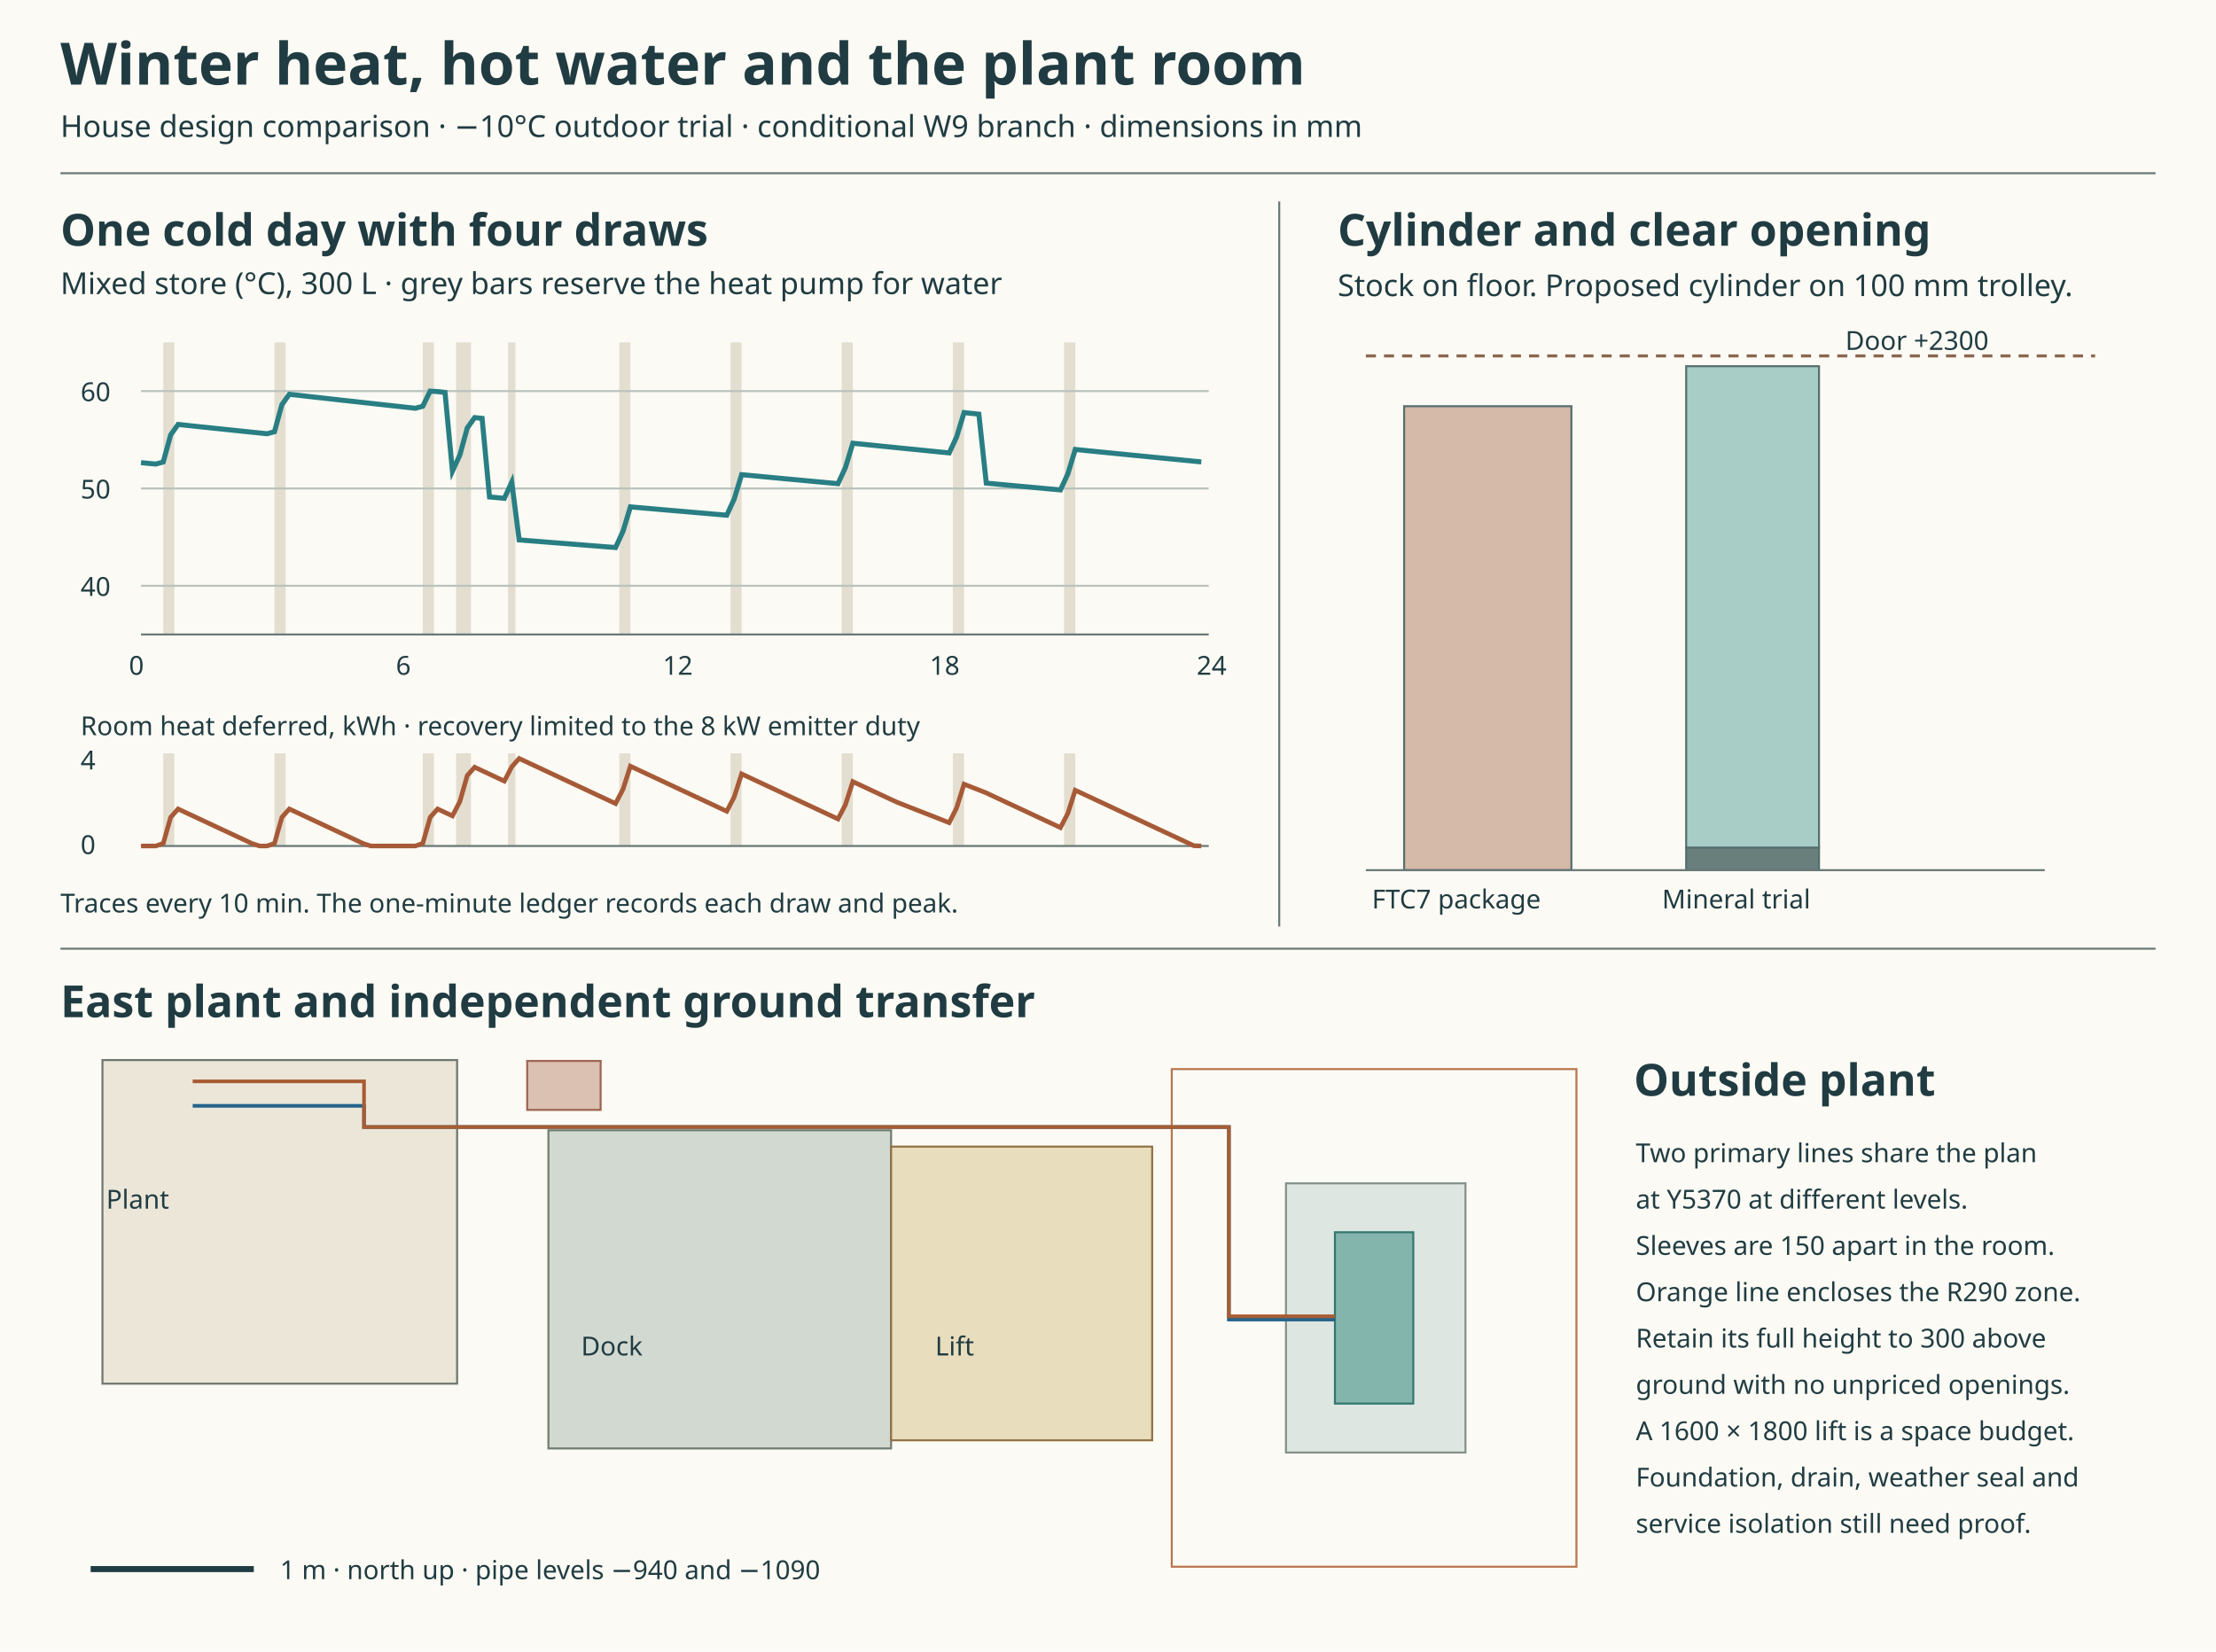
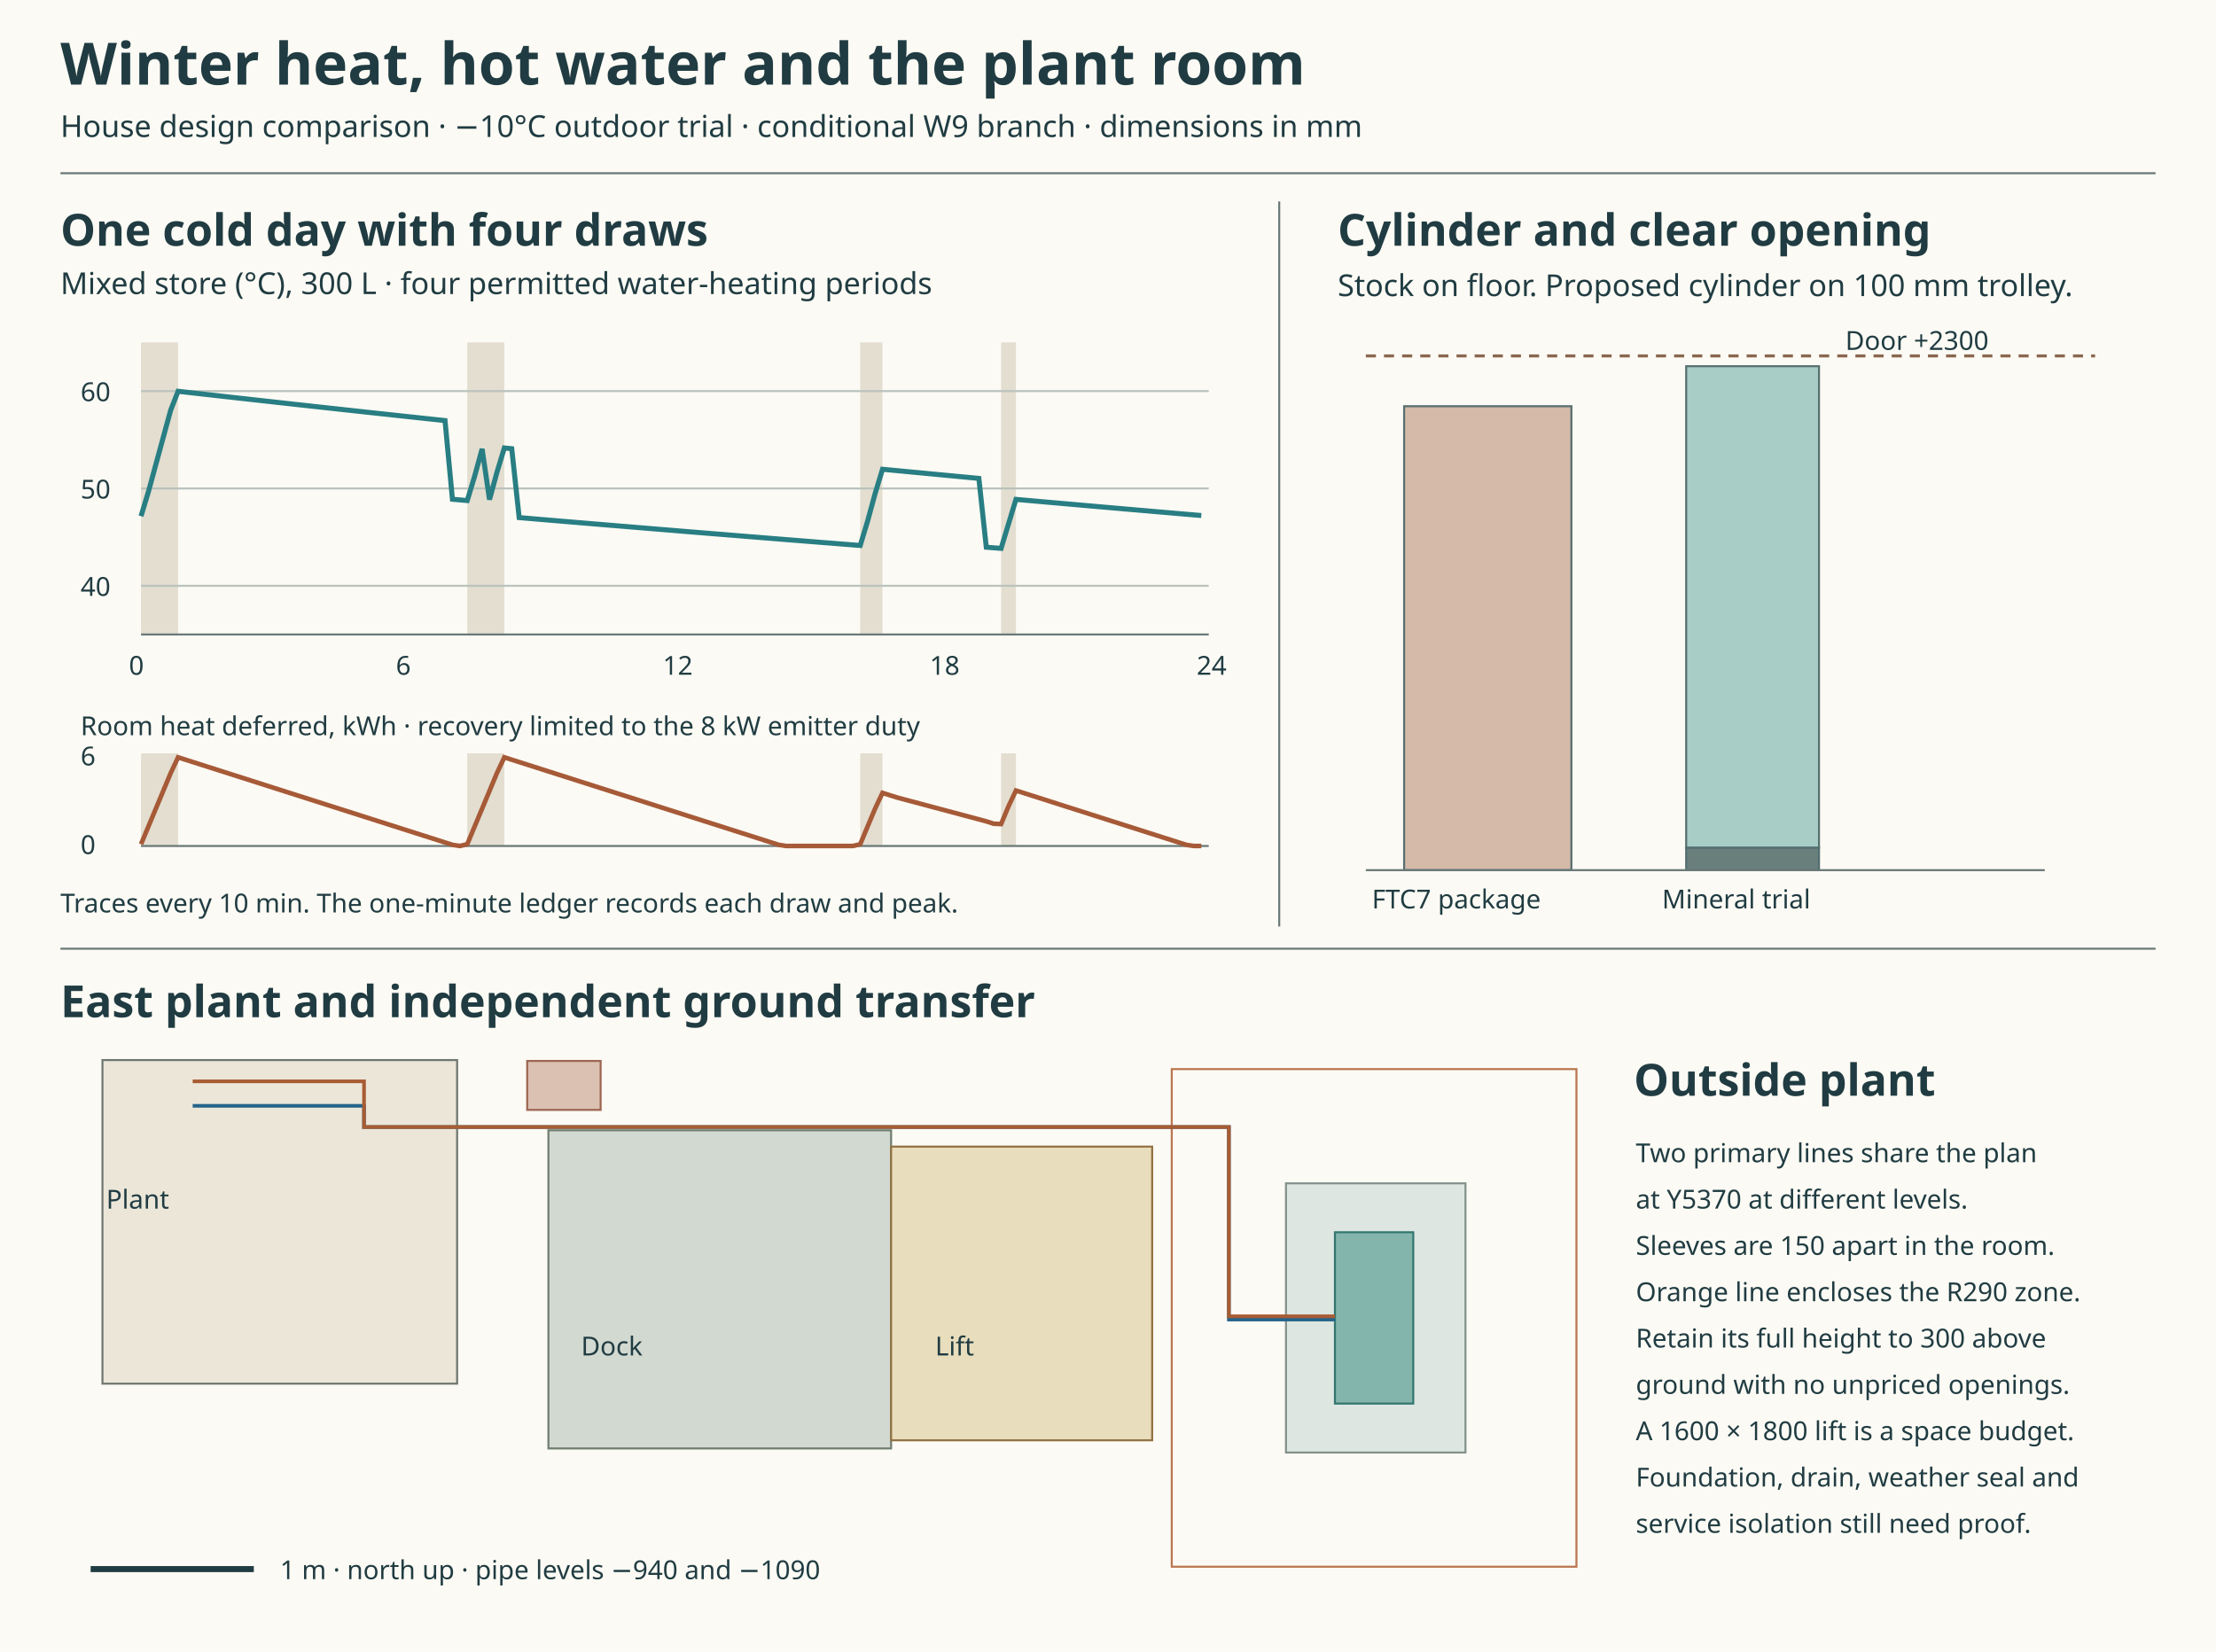
<svg xmlns="http://www.w3.org/2000/svg" viewBox="0 0 1100 820" role="img" aria-label="Cold-day water and room duty, cylinder envelope and outside plant plan">
  <rect width="1100" height="820" fill="#fcfaf4" />
  <style>text{font:15px sans-serif;fill:#203c42}.h{font:bold 22px sans-serif}.t{font:bold 29px sans-serif}.s{font:13px sans-serif}</style>
  <text x="30.00" y="42.00" class="t">Winter heat, hot water and the plant room</text>
  <text x="30.00" y="68.00" class="">House design comparison  ·  −10°C outdoor trial  ·  conditional W9 branch  ·  dimensions in mm</text>
  <line x1="30.00" y1="86.00" x2="1070.00" y2="86.00" stroke="#697978" stroke-width="1" stroke-dasharray="" />
  <text x="30.00" y="122.00" class="h">One cold day with four draws</text>
-   <text x="30.00" y="146.00" class="">Mixed store (°C), 300 L  ·  grey bars reserve the heat pump for water</text>
-   <rect x="81.04" y="170.00" width="5.52" height="145.00" fill="#e3ded0" stroke="none" />
-   <rect x="136.25" y="170.00" width="5.52" height="145.00" fill="#e3ded0" stroke="none" />
-   <rect x="209.86" y="170.00" width="5.52" height="145.00" fill="#e3ded0" stroke="none" />
-   <rect x="226.42" y="170.00" width="7.36" height="145.00" fill="#e3ded0" stroke="none" />
-   <rect x="252.19" y="170.00" width="3.68" height="145.00" fill="#e3ded0" stroke="none" />
-   <rect x="307.40" y="170.00" width="5.52" height="145.00" fill="#e3ded0" stroke="none" />
-   <rect x="362.60" y="170.00" width="5.52" height="145.00" fill="#e3ded0" stroke="none" />
-   <rect x="417.81" y="170.00" width="5.52" height="145.00" fill="#e3ded0" stroke="none" />
-   <rect x="473.02" y="170.00" width="5.52" height="145.00" fill="#e3ded0" stroke="none" />
-   <rect x="528.23" y="170.00" width="5.52" height="145.00" fill="#e3ded0" stroke="none" />
+   <text x="30.00" y="146.00" class="">Mixed store (°C), 300 L  ·  four permitted water-heating periods</text>
+   <rect x="70.00" y="170.00" width="18.40" height="145.00" fill="#e3ded0" stroke="none" />
+   <rect x="231.94" y="170.00" width="18.40" height="145.00" fill="#e3ded0" stroke="none" />
+   <rect x="427.01" y="170.00" width="11.04" height="145.00" fill="#e3ded0" stroke="none" />
+   <rect x="496.94" y="170.00" width="7.36" height="145.00" fill="#e3ded0" stroke="none" />
  <line x1="70.00" y1="290.83" x2="600.00" y2="290.83" stroke="#b9c3bd" stroke-width="1" stroke-dasharray="" />
  <text x="40.00" y="295.83" class="s">40</text>
  <line x1="70.00" y1="242.50" x2="600.00" y2="242.50" stroke="#b9c3bd" stroke-width="1" stroke-dasharray="" />
  <text x="40.00" y="247.50" class="s">50</text>
  <line x1="70.00" y1="194.17" x2="600.00" y2="194.17" stroke="#b9c3bd" stroke-width="1" stroke-dasharray="" />
  <text x="40.00" y="199.17" class="s">60</text>
-   <polyline points="70.00,229.68 73.68,230.04 77.36,230.39 81.04,229.36 84.72,215.88 88.40,210.72 92.08,211.11 95.76,211.50 99.44,211.89 103.12,212.27 106.81,212.66 110.49,213.04 114.17,213.43 117.85,213.81 121.53,214.20 125.21,214.58 128.89,214.96 132.57,215.34 136.25,214.34 139.93,200.88 143.61,195.75 147.29,196.16 150.97,196.57 154.65,196.99 158.33,197.40 162.01,197.81 165.69,198.22 169.38,198.63 173.06,199.04 176.74,199.45 180.42,199.85 184.10,200.26 187.78,200.67 191.46,201.07 195.14,201.48 198.82,201.88 202.50,202.28 206.18,202.69 209.86,201.70 213.54,194.17 217.22,194.42 220.90,194.83 224.58,233.91 228.26,225.95 231.94,212.47 235.62,207.32 239.31,207.71 242.99,246.73 246.67,247.06 250.35,247.39 254.03,239.41 257.71,268.04 261.39,268.34 265.07,268.63 268.75,268.92 272.43,269.22 276.11,269.51 279.79,269.80 283.47,270.09 287.15,270.38 290.83,270.67 294.51,270.96 298.19,271.25 301.88,271.54 305.56,271.83 309.24,263.80 312.92,251.64 316.60,251.97 320.28,252.29 323.96,252.61 327.64,252.93 331.32,253.25 335.00,253.56 338.68,253.88 342.36,254.20 346.04,254.52 349.72,254.83 353.40,255.15 357.08,255.46 360.76,255.78 364.44,247.78 368.12,235.65 371.81,236.00 375.49,236.34 379.17,236.69 382.85,237.04 386.53,237.38 390.21,237.73 393.89,238.07 397.57,238.41 401.25,238.76 404.93,239.10 408.61,239.44 412.29,239.78 415.97,240.12 419.65,232.15 423.33,220.05 427.01,220.42 430.69,220.79 434.38,221.16 438.06,221.54 441.74,221.91 445.42,222.28 449.10,222.65 452.78,223.02 456.46,223.38 460.14,223.75 463.82,224.12 467.50,224.49 471.18,224.85 474.86,216.91 478.54,204.83 482.22,205.23 485.90,205.62 489.58,239.85 493.26,240.19 496.94,240.53 500.62,240.87 504.31,241.21 507.99,241.55 511.67,241.88 515.35,242.22 519.03,242.56 522.71,242.89 526.39,243.23 530.07,235.25 533.75,223.14 537.43,223.51 541.11,223.88 544.79,224.25 548.47,224.61 552.15,224.98 555.83,225.34 559.51,225.71 563.19,226.07 566.88,226.43 570.56,226.80 574.24,227.16 577.92,227.52 581.60,227.88 585.28,228.24 588.96,228.60 592.64,228.96 596.32,229.32" fill="none" stroke="#287e83" stroke-width="2.5" />
+   <polyline points="70.00,256.25 73.68,244.11 77.36,230.59 81.04,217.10 84.72,203.64 88.40,194.25 92.08,194.67 95.76,195.08 99.44,195.50 103.12,195.91 106.81,196.32 110.49,196.74 114.17,197.15 117.85,197.56 121.53,197.97 125.21,198.38 128.89,198.79 132.57,199.20 136.25,199.61 139.93,200.01 143.61,200.42 147.29,200.83 150.97,201.23 154.65,201.64 158.33,202.04 162.01,202.44 165.69,202.84 169.38,203.25 173.06,203.65 176.74,204.05 180.42,204.45 184.10,204.85 187.78,205.25 191.46,205.64 195.14,206.04 198.82,206.44 202.50,206.83 206.18,207.23 209.86,207.62 213.54,208.02 217.22,208.41 220.90,208.80 224.58,247.86 228.26,248.18 231.94,248.51 235.62,236.37 239.31,222.87 242.99,248.03 246.67,234.51 250.35,222.40 254.03,222.77 257.71,256.96 261.39,257.28 265.07,257.59 268.75,257.90 272.43,258.21 276.11,258.52 279.79,258.83 283.47,259.14 287.15,259.45 290.83,259.76 294.51,260.06 298.19,260.37 301.88,260.68 305.56,260.98 309.24,261.29 312.92,261.59 316.60,261.90 320.28,262.20 323.96,262.51 327.64,262.81 331.32,263.11 335.00,263.41 338.68,263.72 342.36,264.02 346.04,264.32 349.72,264.62 353.40,264.92 357.08,265.22 360.76,265.51 364.44,265.81 368.12,266.11 371.81,266.41 375.49,266.70 379.17,267.00 382.85,267.30 386.53,267.59 390.21,267.89 393.89,268.18 397.57,268.47 401.25,268.77 404.93,269.06 408.61,269.35 412.29,269.64 415.97,269.93 419.65,270.23 423.33,270.52 427.01,270.81 430.69,258.63 434.38,245.10 438.06,232.97 441.74,233.32 445.42,233.67 449.10,234.02 452.78,234.37 456.46,234.72 460.14,235.07 463.82,235.42 467.50,235.77 471.18,236.12 474.86,236.46 478.54,236.81 482.22,237.15 485.90,237.50 489.58,271.67 493.26,271.96 496.94,272.25 500.62,260.07 504.31,247.92 507.99,248.25 511.67,248.57 515.35,248.90 519.03,249.23 522.71,249.55 526.39,249.87 530.07,250.20 533.75,250.52 537.43,250.85 541.11,251.17 544.79,251.49 548.47,251.81 552.15,252.13 555.83,252.45 559.51,252.77 563.19,253.09 566.88,253.41 570.56,253.73 574.24,254.05 577.92,254.36 581.60,254.68 585.28,255.00 588.96,255.31 592.64,255.63 596.32,255.94" fill="none" stroke="#287e83" stroke-width="2.5" />
  <line x1="70.00" y1="315.00" x2="600.00" y2="315.00" stroke="#697978" stroke-width="1" stroke-dasharray="" />
  <text x="64.00" y="335.00" class="s">0</text>
  <text x="196.50" y="335.00" class="s">6</text>
  <text x="329.00" y="335.00" class="s">12</text>
  <text x="461.50" y="335.00" class="s">18</text>
  <text x="594.00" y="335.00" class="s">24</text>
  <text x="40.00" y="365.00" class="s">Room heat deferred, kWh  ·  recovery limited to the 8 kW emitter duty</text>
-   <rect x="81.04" y="374.00" width="5.52" height="46.00" fill="#e3ded0" stroke="none" />
-   <rect x="136.25" y="374.00" width="5.52" height="46.00" fill="#e3ded0" stroke="none" />
-   <rect x="209.86" y="374.00" width="5.52" height="46.00" fill="#e3ded0" stroke="none" />
-   <rect x="226.42" y="374.00" width="7.36" height="46.00" fill="#e3ded0" stroke="none" />
-   <rect x="252.19" y="374.00" width="3.68" height="46.00" fill="#e3ded0" stroke="none" />
-   <rect x="307.40" y="374.00" width="5.52" height="46.00" fill="#e3ded0" stroke="none" />
-   <rect x="362.60" y="374.00" width="5.52" height="46.00" fill="#e3ded0" stroke="none" />
-   <rect x="417.81" y="374.00" width="5.52" height="46.00" fill="#e3ded0" stroke="none" />
-   <rect x="473.02" y="374.00" width="5.52" height="46.00" fill="#e3ded0" stroke="none" />
-   <rect x="528.23" y="374.00" width="5.52" height="46.00" fill="#e3ded0" stroke="none" />
+   <rect x="70.00" y="374.00" width="18.40" height="46.00" fill="#e3ded0" stroke="none" />
+   <rect x="231.94" y="374.00" width="18.40" height="46.00" fill="#e3ded0" stroke="none" />
+   <rect x="427.01" y="374.00" width="11.04" height="46.00" fill="#e3ded0" stroke="none" />
+   <rect x="496.94" y="374.00" width="7.36" height="46.00" fill="#e3ded0" stroke="none" />
  <line x1="70.00" y1="420.00" x2="600.00" y2="420.00" stroke="#697978" stroke-width="1" stroke-dasharray="" />
-   <polyline points="70.00,420.00 73.68,420.00 77.36,420.00 81.04,418.71 84.72,405.76 88.40,401.62 92.08,403.34 95.76,405.06 99.44,406.78 103.12,408.50 106.81,410.23 110.49,411.95 114.17,413.67 117.85,415.39 121.53,417.11 125.21,418.83 128.89,420.00 132.57,420.00 136.25,418.71 139.93,405.76 143.61,401.62 147.29,403.34 150.97,405.06 154.65,406.78 158.33,408.50 162.01,410.23 165.69,411.95 169.38,413.67 173.06,415.39 176.74,417.11 180.42,418.83 184.10,420.00 187.78,420.00 191.46,420.00 195.14,420.00 198.82,420.00 202.50,420.00 206.18,420.00 209.86,418.71 213.54,405.76 217.22,401.62 220.90,403.34 224.58,405.06 228.26,397.98 231.94,385.04 235.62,380.89 239.31,382.61 242.99,384.34 246.67,386.06 250.35,387.78 254.03,380.70 257.71,376.56 261.39,378.28 265.07,380.00 268.75,381.72 272.43,383.44 276.11,385.17 279.79,386.89 283.47,388.61 287.15,390.33 290.83,392.05 294.51,393.78 298.19,395.50 301.88,397.22 305.56,398.94 309.24,391.86 312.92,380.38 316.60,382.11 320.28,383.83 323.96,385.55 327.64,387.27 331.32,388.99 335.00,390.72 338.68,392.44 342.36,394.16 346.04,395.88 349.72,397.60 353.40,399.32 357.08,401.05 360.76,402.77 364.44,395.69 368.12,384.21 371.81,385.93 375.49,387.66 379.17,389.38 382.85,391.10 386.53,392.82 390.21,394.54 393.89,396.27 397.57,397.99 401.25,399.71 404.93,401.43 408.61,403.15 412.29,404.87 415.97,406.60 419.65,399.52 423.33,388.04 427.01,389.76 430.69,391.48 434.38,393.21 438.06,394.93 441.74,396.65 445.42,398.34 449.10,399.78 452.78,401.22 456.46,402.66 460.14,404.10 463.82,405.54 467.50,406.99 471.18,408.43 474.86,401.07 478.54,389.31 482.22,390.75 485.90,392.19 489.58,393.65 493.26,395.38 496.94,397.10 500.62,398.82 504.31,400.54 507.99,402.26 511.67,403.99 515.35,405.71 519.03,407.43 522.71,409.15 526.39,410.87 530.07,403.80 533.75,392.32 537.43,394.04 541.11,395.76 544.79,397.48 548.47,399.20 552.15,400.93 555.83,402.65 559.51,404.37 563.19,406.09 566.88,407.81 570.56,409.54 574.24,411.26 577.92,412.98 581.60,414.70 585.28,416.42 588.96,418.15 592.64,419.87 596.32,420.00" fill="none" stroke="#a65a37" stroke-width="2.3" />
-   <text x="40.00" y="382.00" class="s">4</text>
+   <polyline points="70.00,419.12 73.68,410.29 77.36,401.47 81.04,392.64 84.72,383.81 88.40,375.99 92.08,377.16 95.76,378.34 99.44,379.51 103.12,380.68 106.81,381.86 110.49,383.03 114.17,384.21 117.85,385.38 121.53,386.55 125.21,387.73 128.89,388.90 132.57,390.08 136.25,391.25 139.93,392.42 143.61,393.60 147.29,394.77 150.97,395.95 154.65,397.12 158.33,398.29 162.01,399.47 165.69,400.64 169.38,401.82 173.06,402.99 176.74,404.16 180.42,405.34 184.10,406.51 187.78,407.69 191.46,408.86 195.14,410.03 198.82,411.21 202.50,412.38 206.18,413.56 209.86,414.73 213.54,415.90 217.22,417.08 220.90,418.25 224.58,419.43 228.26,420.00 231.94,419.12 235.62,410.29 239.31,401.47 242.99,392.64 246.67,383.81 250.35,375.99 254.03,377.16 257.71,378.34 261.39,379.51 265.07,380.68 268.75,381.86 272.43,383.03 276.11,384.21 279.79,385.38 283.47,386.55 287.15,387.73 290.83,388.90 294.51,390.08 298.19,391.25 301.88,392.42 305.56,393.60 309.24,394.77 312.92,395.95 316.60,397.12 320.28,398.29 323.96,399.47 327.64,400.64 331.32,401.82 335.00,402.99 338.68,404.16 342.36,405.34 346.04,406.51 349.72,407.69 353.40,408.86 357.08,410.03 360.76,411.21 364.44,412.38 368.12,413.56 371.81,414.73 375.49,415.90 379.17,417.08 382.85,418.25 386.53,419.43 390.21,420.00 393.89,420.00 397.57,420.00 401.25,420.00 404.93,420.00 408.61,420.00 412.29,420.00 415.97,420.00 419.65,420.00 423.33,420.00 427.01,419.12 430.69,410.29 434.38,401.47 438.06,393.64 441.74,394.81 445.42,395.97 449.10,396.95 452.78,397.93 456.46,398.91 460.14,399.90 463.82,400.88 467.50,401.86 471.18,402.84 474.86,403.82 478.54,404.81 482.22,405.79 485.90,406.77 489.58,407.77 493.26,408.95 496.94,409.12 500.62,400.29 504.31,392.47 507.99,393.64 511.67,394.82 515.35,395.99 519.03,397.16 522.71,398.34 526.39,399.51 530.07,400.69 533.75,401.86 537.43,403.03 541.11,404.21 544.79,405.38 548.47,406.56 552.15,407.73 555.83,408.90 559.51,410.08 563.19,411.25 566.88,412.43 570.56,413.60 574.24,414.77 577.92,415.95 581.60,417.12 585.28,418.30 588.96,419.47 592.64,420.00 596.32,420.00" fill="none" stroke="#a65a37" stroke-width="2.3" />
+   <text x="40.00" y="380.00" class="s">6</text>
  <text x="40.00" y="424.00" class="s">0</text>
  <text x="30.00" y="453.00" class="s">Traces every 10 min. The one-minute ledger records each draw and peak.</text>
  <line x1="635.00" y1="100.00" x2="635.00" y2="460.00" stroke="#697978" stroke-width="1" stroke-dasharray="" />
  <text x="664.00" y="122.00" class="h">Cylinder and clear opening</text>
  <text x="664.00" y="147.00" class="">Stock on floor. Proposed cylinder on 100 mm trolley.</text>
  <rect x="697.00" y="201.67" width="83.03" height="230.33" fill="#d5b9a9" stroke="#586f70" />
  <rect x="837.00" y="181.81" width="65.93" height="239.09" fill="#a8cdc6" stroke="#586f70" />
  <rect x="837.00" y="420.90" width="65.93" height="11.10" fill="#697f7b" stroke="#536e70" />
  <line x1="678.00" y1="432.00" x2="1015.00" y2="432.00" stroke="#697978" stroke-width="1" stroke-dasharray="" />
  <line x1="678.00" y1="176.70" x2="1040.00" y2="176.70" stroke="#8a674f" stroke-width="1.5" stroke-dasharray="5 4" />
  <text x="916.00" y="173.70" class="s">Door +2300</text>
  <text x="681.00" y="451.00" class="s">FTC7 package</text>
  <text x="825.00" y="451.00" class="s">Mineral trial</text>
  <line x1="30.00" y1="471.00" x2="1070.00" y2="471.00" stroke="#697978" stroke-width="1" stroke-dasharray="" />
  <text x="30.00" y="505.00" class="h">East plant and independent ground transfer</text>
  <rect x="50.86" y="526.28" width="176.05" height="160.66" fill="#ebe6d8" stroke="#6e786f" />
  <rect x="272.23" y="561.15" width="170.10" height="157.95" fill="#d2d9d1" stroke="#707e70" />
  <rect x="442.33" y="569.25" width="129.60" height="145.80" fill="#e8ddbc" stroke="#927244" />
  <rect x="581.65" y="530.77" width="200.88" height="247.05" fill="none" stroke="#ba7650" />
  <rect x="638.35" y="587.48" width="89.10" height="133.65" fill="#dde6e1" stroke="#83918b" />
  <rect x="662.65" y="611.77" width="38.88" height="85.05" fill="#84b5ad" stroke="#33776f" />
  <rect x="261.70" y="526.72" width="36.45" height="24.30" fill="#dbc1b2" stroke="#9d6653" />
  <polyline points="662.65,655.11 610.00,655.11 610.00,559.53 180.70,559.53 180.70,549.00 95.65,549.00 95.65,549.00" fill="none" stroke="#24648b" stroke-width="1.8" />
  <polyline points="662.65,653.49 610.00,653.49 610.00,559.53 180.70,559.53 180.70,536.85 95.65,536.85 95.65,536.85" fill="none" stroke="#a85c33" stroke-width="1.8" />
  <text x="52.72" y="600.03" class="s">Plant</text>
  <text x="288.43" y="672.93" class="s">Dock</text>
  <text x="464.20" y="672.93" class="s">Lift</text>
  <text x="811.00" y="544.00" class="h">Outside plant</text>
  <text x="812.00" y="577.00" class="s">Two primary lines share the plan</text>
  <text x="812.00" y="600.00" class="s">at Y5370 at different levels.</text>
  <text x="812.00" y="623.00" class="s">Sleeves are 150 apart in the room.</text>
  <text x="812.00" y="646.00" class="s">Orange line encloses the R290 zone.</text>
  <text x="812.00" y="669.00" class="s">Retain its full height to 300 above</text>
  <text x="812.00" y="692.00" class="s">ground with no unpriced openings.</text>
  <text x="812.00" y="715.00" class="s">A 1600 × 1800 lift is a space budget.</text>
  <text x="812.00" y="738.00" class="s">Foundation, drain, weather seal and</text>
  <text x="812.00" y="761.00" class="s">service isolation still need proof.</text>
  <line x1="45.00" y1="779.00" x2="126.00" y2="779.00" stroke="#203c42" stroke-width="3" stroke-dasharray="" />
  <text x="139.00" y="784.00" class="s">1 m   ·   north up   ·   pipe levels −940 and −1090</text>
</svg>
